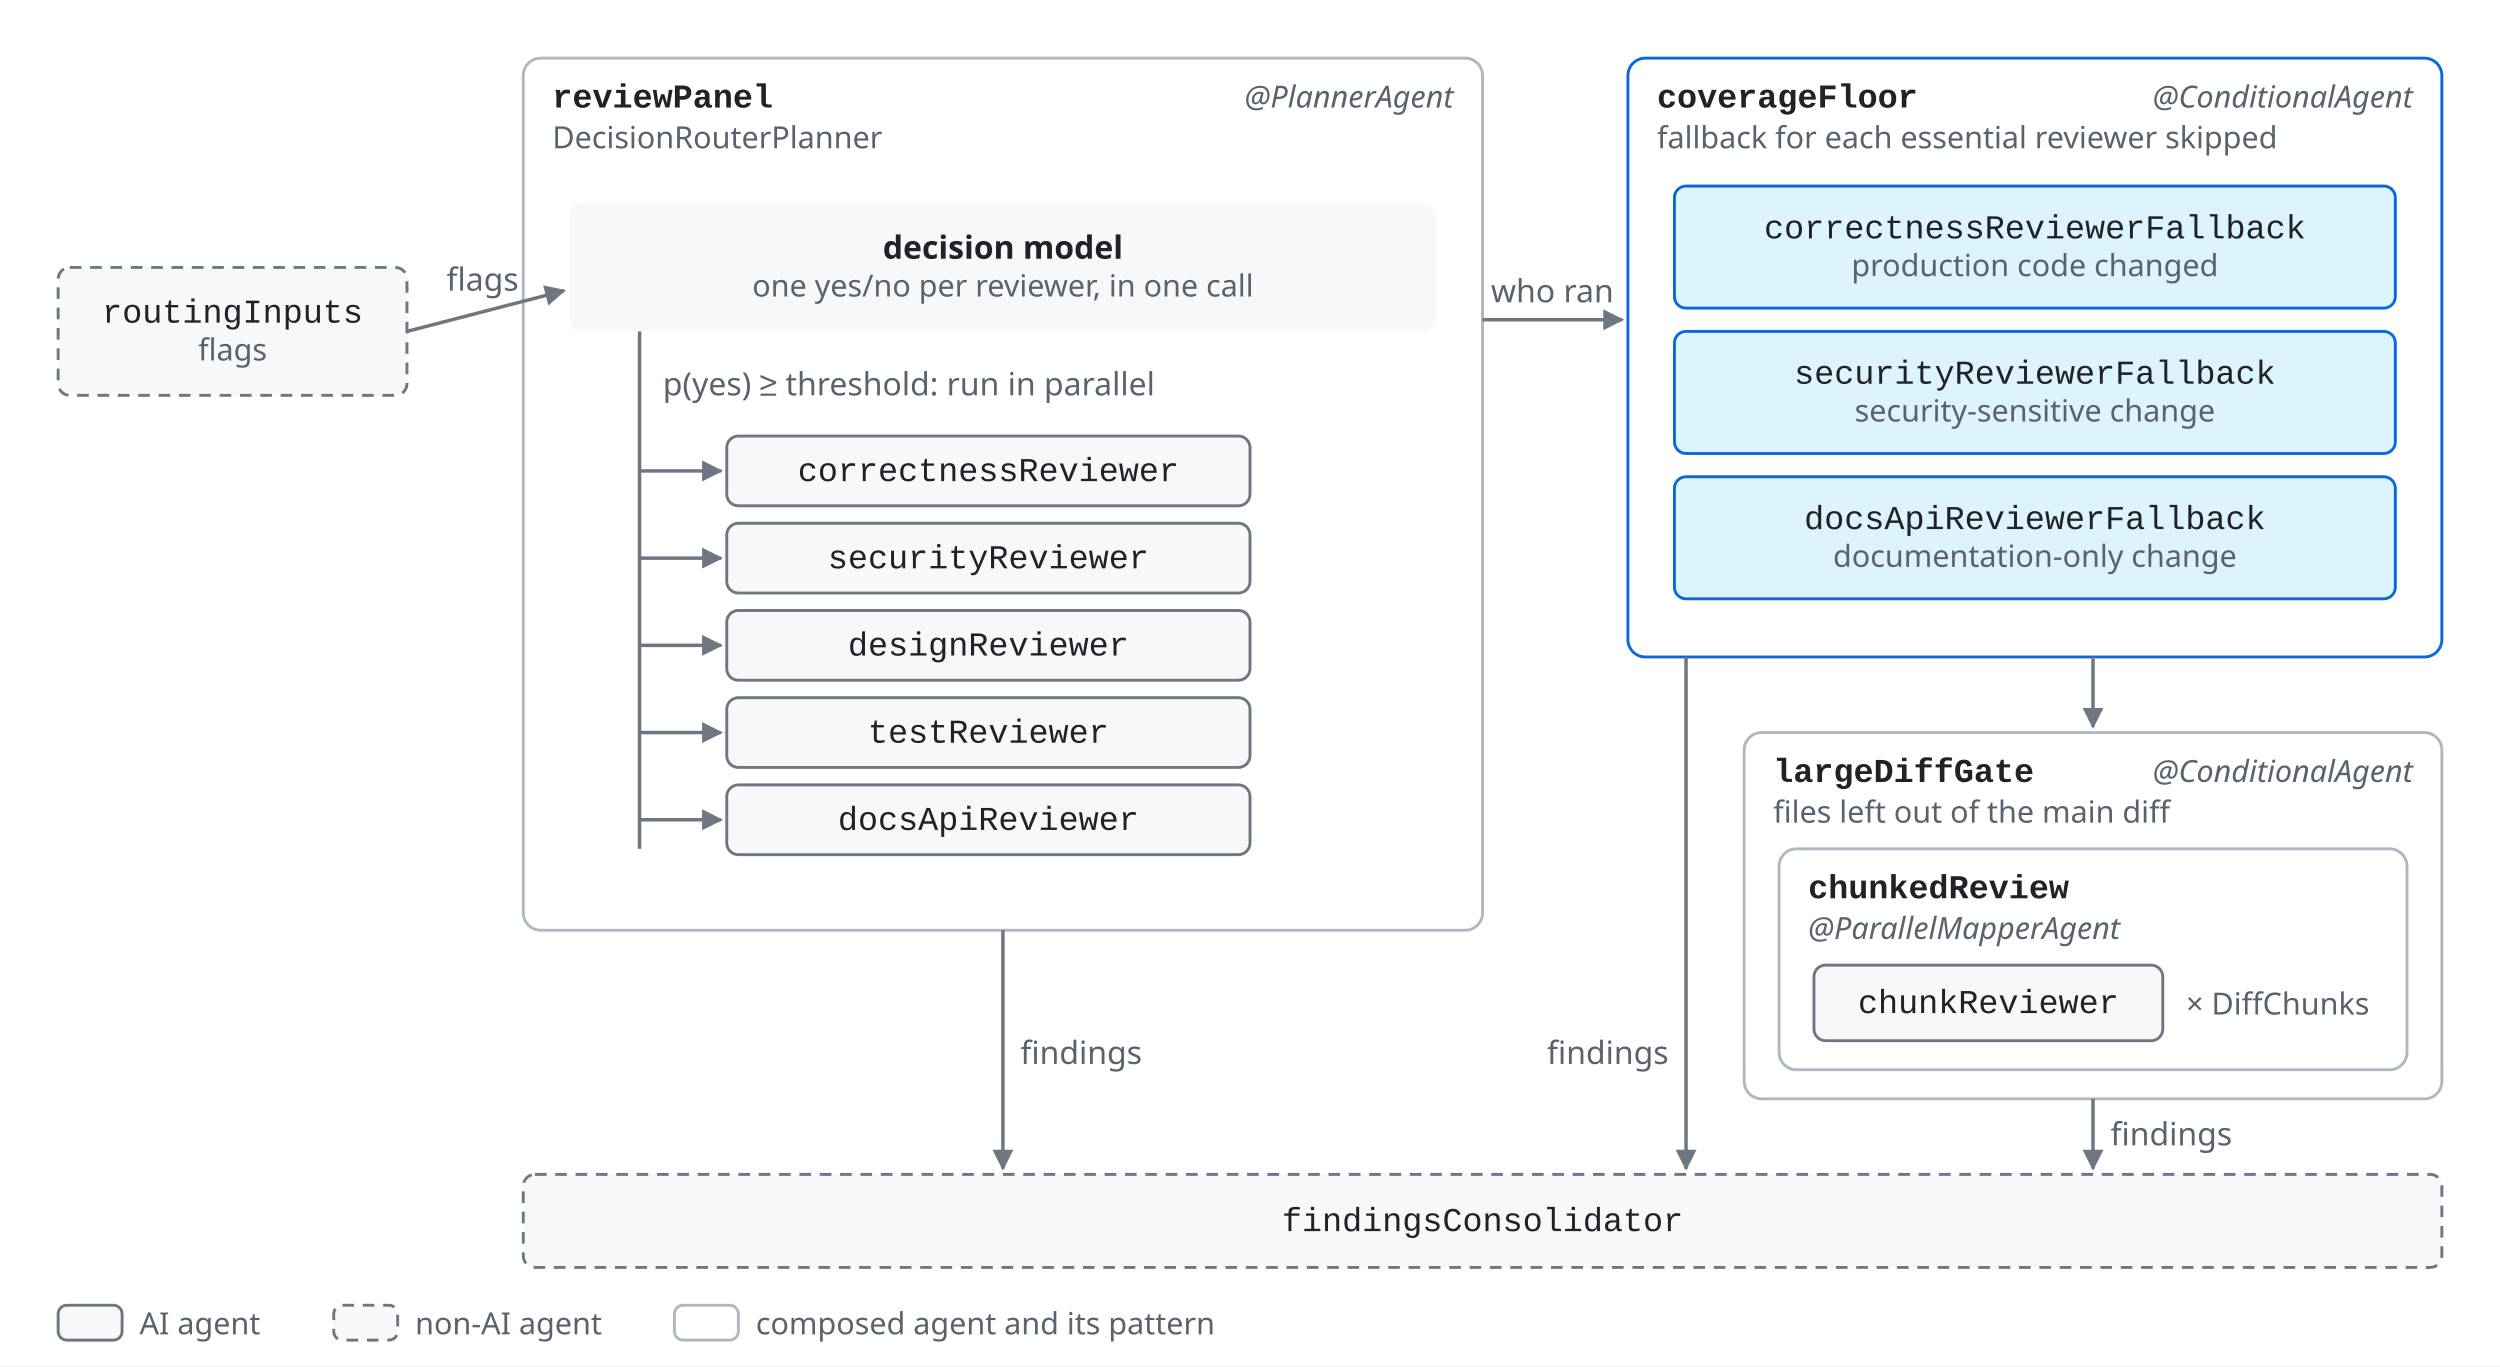
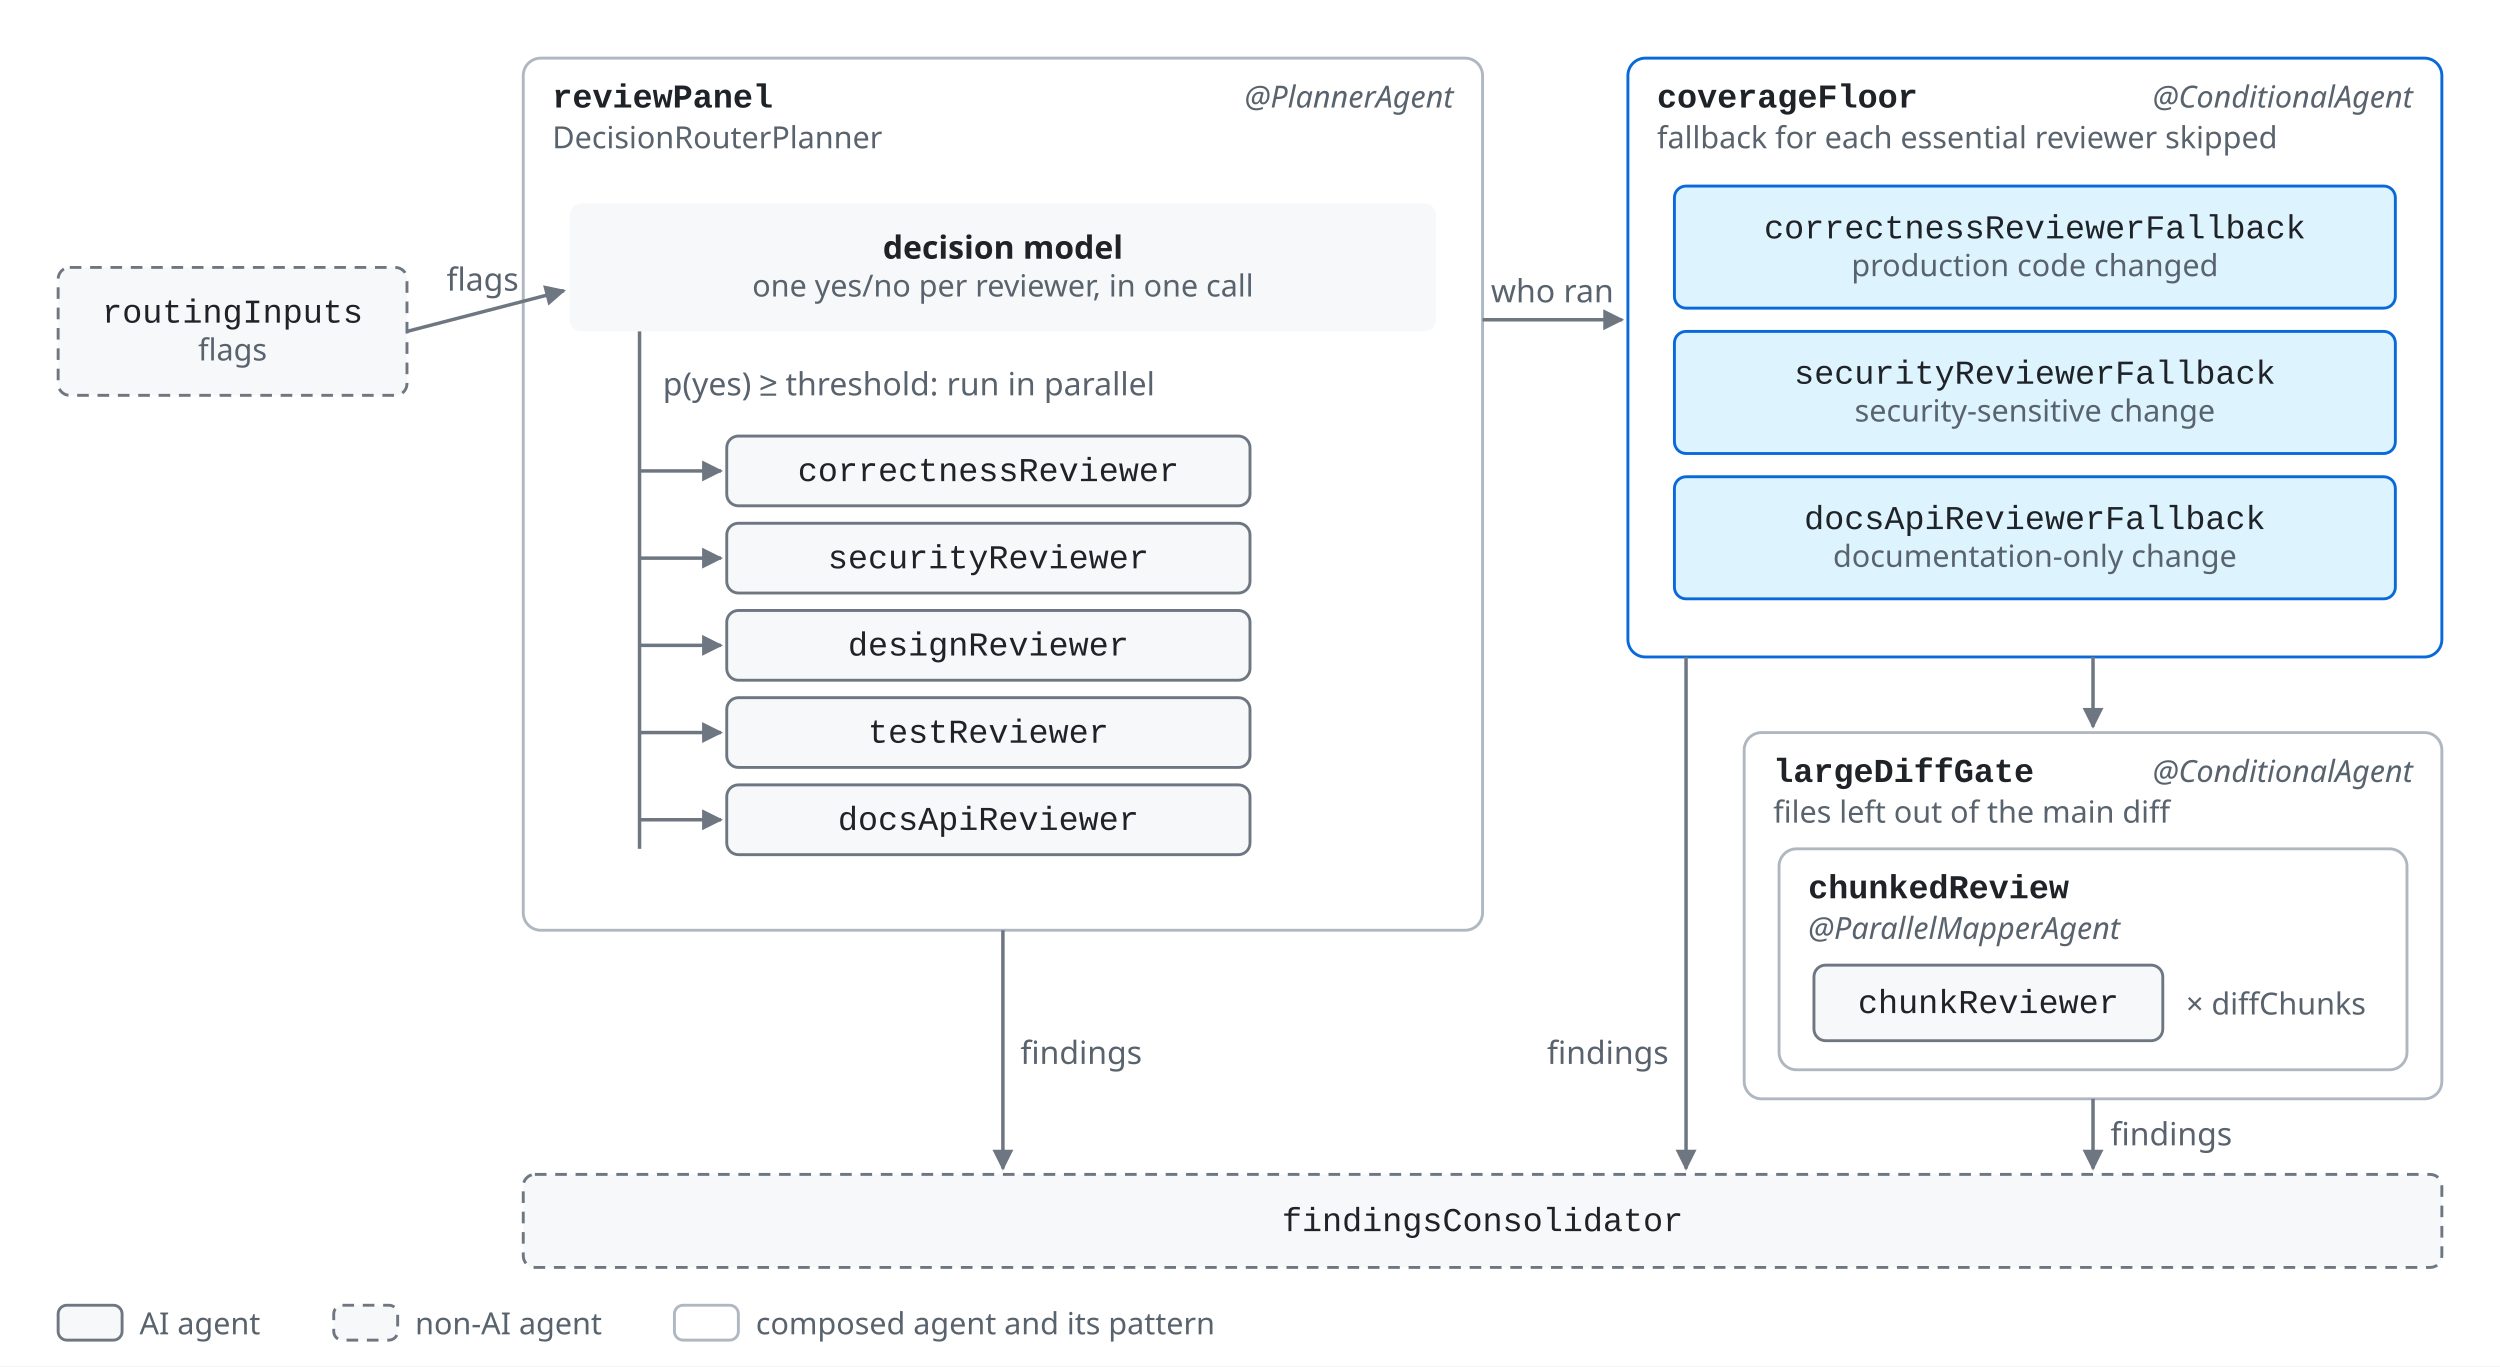
<svg xmlns="http://www.w3.org/2000/svg" viewBox="0 0 860 470" width="860" height="470" role="img" aria-label="Reviewer routing: routingInputs turns the triage and the diff into flags; reviewPanel, a planner agent with the DecisionRouterPlanner, asks the decision model one yes/no question per reviewer and runs the selected reviewers in parallel; coverageFloor then runs the fallback reviewers the router skipped; largeDiffGate maps a chunk reviewer over the files left out of the diff; all findings go to findingsConsolidator.">
  <style>
.bg{fill:#ffffff}
text{font-family:-apple-system,BlinkMacSystemFont,"Segoe UI","Noto Sans",Helvetica,Arial,sans-serif;font-size:11px;fill:#1f2328}
.n{font-family:ui-monospace,SFMono-Regular,"SF Mono",Menlo,Consolas,"Liberation Mono",monospace;font-size:11.5px}
.h{font-weight:600}
.r{font-weight:400}
.s,.p,.l{fill:#59636e}
.s{font-size:10.5px}
.p{font-style:italic;font-size:10.5px}
.k{font-size:10px;letter-spacing:.08em;fill:#59636e;font-weight:600}
.box{fill:#f6f8fa;stroke:#6e7781}
.code{stroke-dasharray:4 3}
.grp{fill:none;stroke:#afb8c1}
.lane{fill:#f6f8fa;stroke:none}
.ghost{fill:none;stroke-dasharray:3 3}
.e{fill:none;stroke:#6e7781;stroke-width:1.2}
.ah{fill:#6e7781}
.acc.box{fill:#ddf4ff;stroke:#0969da}
.acc.grp,.acc.ghost,.acc.e{stroke:#0969da}
.acc.ghost{fill:none}
.acc.ah,text.acc{fill:#0969da}
@media (prefers-color-scheme:dark){
.bg{fill:#0d1117}
text{fill:#e6edf3}
.s,.p,.l,.k{fill:#9198a1}
.box{fill:#161b22;stroke:#8b949e}
.grp{stroke:#3d444d}
.lane{fill:#151b23}
.e{stroke:#8b949e}
.ah{fill:#8b949e}
.acc.box{fill:#0f2541;stroke:#4493f8}
.acc.grp,.acc.ghost,.acc.e{stroke:#4493f8}
.acc.ah,text.acc{fill:#4493f8}
.acc.ghost{fill:none}
}
</style>
  <defs>
    <marker id="a" viewBox="0 0 10 10" refX="9" refY="5" markerWidth="6" markerHeight="6" orient="auto-start-reverse">
      <path d="M0,0L10,5L0,10z" class="ah" />
    </marker>
    <marker id="aa" viewBox="0 0 10 10" refX="9" refY="5" markerWidth="6" markerHeight="6" orient="auto-start-reverse">
      <path d="M0,0L10,5L0,10z" class="ah acc" />
    </marker>
  </defs>
  <rect width="860" height="470" class="bg" />
  <rect x="20" y="92" width="120" height="44" rx="4" class="box code" />
  <text x="80" y="111" class="n" text-anchor="middle">routingInputs</text>
  <text x="80" y="124" class="s" text-anchor="middle">flags</text>
  <rect x="180" y="20" width="330" height="300" rx="6" class="grp" />
  <text x="190" y="37" class="n h">reviewPanel</text>
  <text x="500" y="37" class="p" text-anchor="end">@PlannerAgent</text>
  <text x="190" y="51" class="s">DecisionRouterPlanner</text>
  <rect x="196" y="70" width="298" height="44" rx="4" class="lane" />
  <text x="345" y="89" class="h" text-anchor="middle">decision model</text>
  <text x="345" y="102" class="s" text-anchor="middle">one yes/no per reviewer, in one call</text>
  <polyline points="140,114 194,100" class="e" marker-end="url(#a)" />
  <text x="166" y="100" class="l" text-anchor="middle">flags</text>
  <polyline points="220,114 220,292" class="e" />
  <rect x="250" y="150" width="180" height="24" rx="4" class="box" />
  <text x="340" y="165.5" class="n" text-anchor="middle">correctnessReviewer</text>
  <polyline points="220,162 248,162" class="e" marker-end="url(#a)" />
  <rect x="250" y="180" width="180" height="24" rx="4" class="box" />
  <text x="340" y="195.5" class="n" text-anchor="middle">securityReviewer</text>
  <polyline points="220,192 248,192" class="e" marker-end="url(#a)" />
  <rect x="250" y="210" width="180" height="24" rx="4" class="box" />
  <text x="340" y="225.5" class="n" text-anchor="middle">designReviewer</text>
  <polyline points="220,222 248,222" class="e" marker-end="url(#a)" />
  <rect x="250" y="240" width="180" height="24" rx="4" class="box" />
  <text x="340" y="255.5" class="n" text-anchor="middle">testReviewer</text>
  <polyline points="220,252 248,252" class="e" marker-end="url(#a)" />
  <rect x="250" y="270" width="180" height="24" rx="4" class="box" />
  <text x="340" y="285.5" class="n" text-anchor="middle">docsApiReviewer</text>
  <polyline points="220,282 248,282" class="e" marker-end="url(#a)" />
  <text x="228" y="136" class="l">p(yes) ≥ threshold: run in parallel</text>
  <rect x="560" y="20" width="280" height="206" rx="6" class="grp acc" />
  <text x="570" y="37" class="n h">coverageFloor</text>
  <text x="830" y="37" class="p" text-anchor="end">@ConditionalAgent</text>
  <text x="570" y="51" class="s">fallback for each essential reviewer skipped</text>
  <rect x="576" y="64" width="248" height="42" rx="4" class="box acc" />
  <text x="700" y="82" class="n" text-anchor="middle">correctnessReviewerFallback</text>
  <text x="700" y="95" class="s" text-anchor="middle">production code changed</text>
  <rect x="576" y="114" width="248" height="42" rx="4" class="box acc" />
  <text x="700" y="132" class="n" text-anchor="middle">securityReviewerFallback</text>
  <text x="700" y="145" class="s" text-anchor="middle">security-sensitive change</text>
  <rect x="576" y="164" width="248" height="42" rx="4" class="box acc" />
  <text x="700" y="182" class="n" text-anchor="middle">docsApiReviewerFallback</text>
  <text x="700" y="195" class="s" text-anchor="middle">documentation-only change</text>
  <polyline points="510,110 558,110" class="e" marker-end="url(#a)" />
  <text x="534" y="104" class="l" text-anchor="middle">who ran</text>
  <rect x="600" y="252" width="240" height="126" rx="6" class="grp" />
  <text x="610" y="269" class="n h">largeDiffGate</text>
  <text x="830" y="269" class="p" text-anchor="end">@ConditionalAgent</text>
  <text x="610" y="283" class="s">files left out of the main diff</text>
  <rect x="612" y="292" width="216" height="76" rx="6" class="grp" />
  <text x="622" y="309" class="n h">chunkedReview</text>
  <text x="622" y="323" class="p">@ParallelMapperAgent</text>
  <rect x="624" y="332" width="120" height="26" rx="4" class="box" />
  <text x="684" y="348.5" class="n" text-anchor="middle">chunkReviewer</text>
-   <text x="752" y="349" class="s">× DiffChunks</text>
+   <text x="752" y="349" class="s">× diffChunks</text>
  <polyline points="720,226 720,250" class="e" marker-end="url(#a)" />
  <rect x="180" y="404" width="660" height="32" rx="4" class="box code" />
  <text x="510" y="423.5" class="n" text-anchor="middle">findingsConsolidator</text>
  <polyline points="345,320 345,402" class="e" marker-end="url(#a)" />
  <text x="351" y="366" class="l">findings</text>
  <polyline points="580,226 580,402" class="e" marker-end="url(#a)" />
  <text x="574" y="366" class="l" text-anchor="end">findings</text>
  <polyline points="720,378 720,402" class="e" marker-end="url(#a)" />
  <text x="726" y="394" class="l">findings</text>
  <rect x="20" y="449" width="22" height="12" rx="3" class="box" />
  <text x="48" y="459" class="s">AI agent</text>
  <rect x="114.8" y="449" width="22" height="12" rx="3" class="box code" />
  <text x="142.8" y="459" class="s">non-AI agent</text>
  <rect x="232" y="449" width="22" height="12" rx="3" class="grp" />
  <text x="260" y="459" class="s">composed agent and its pattern</text>
</svg>
